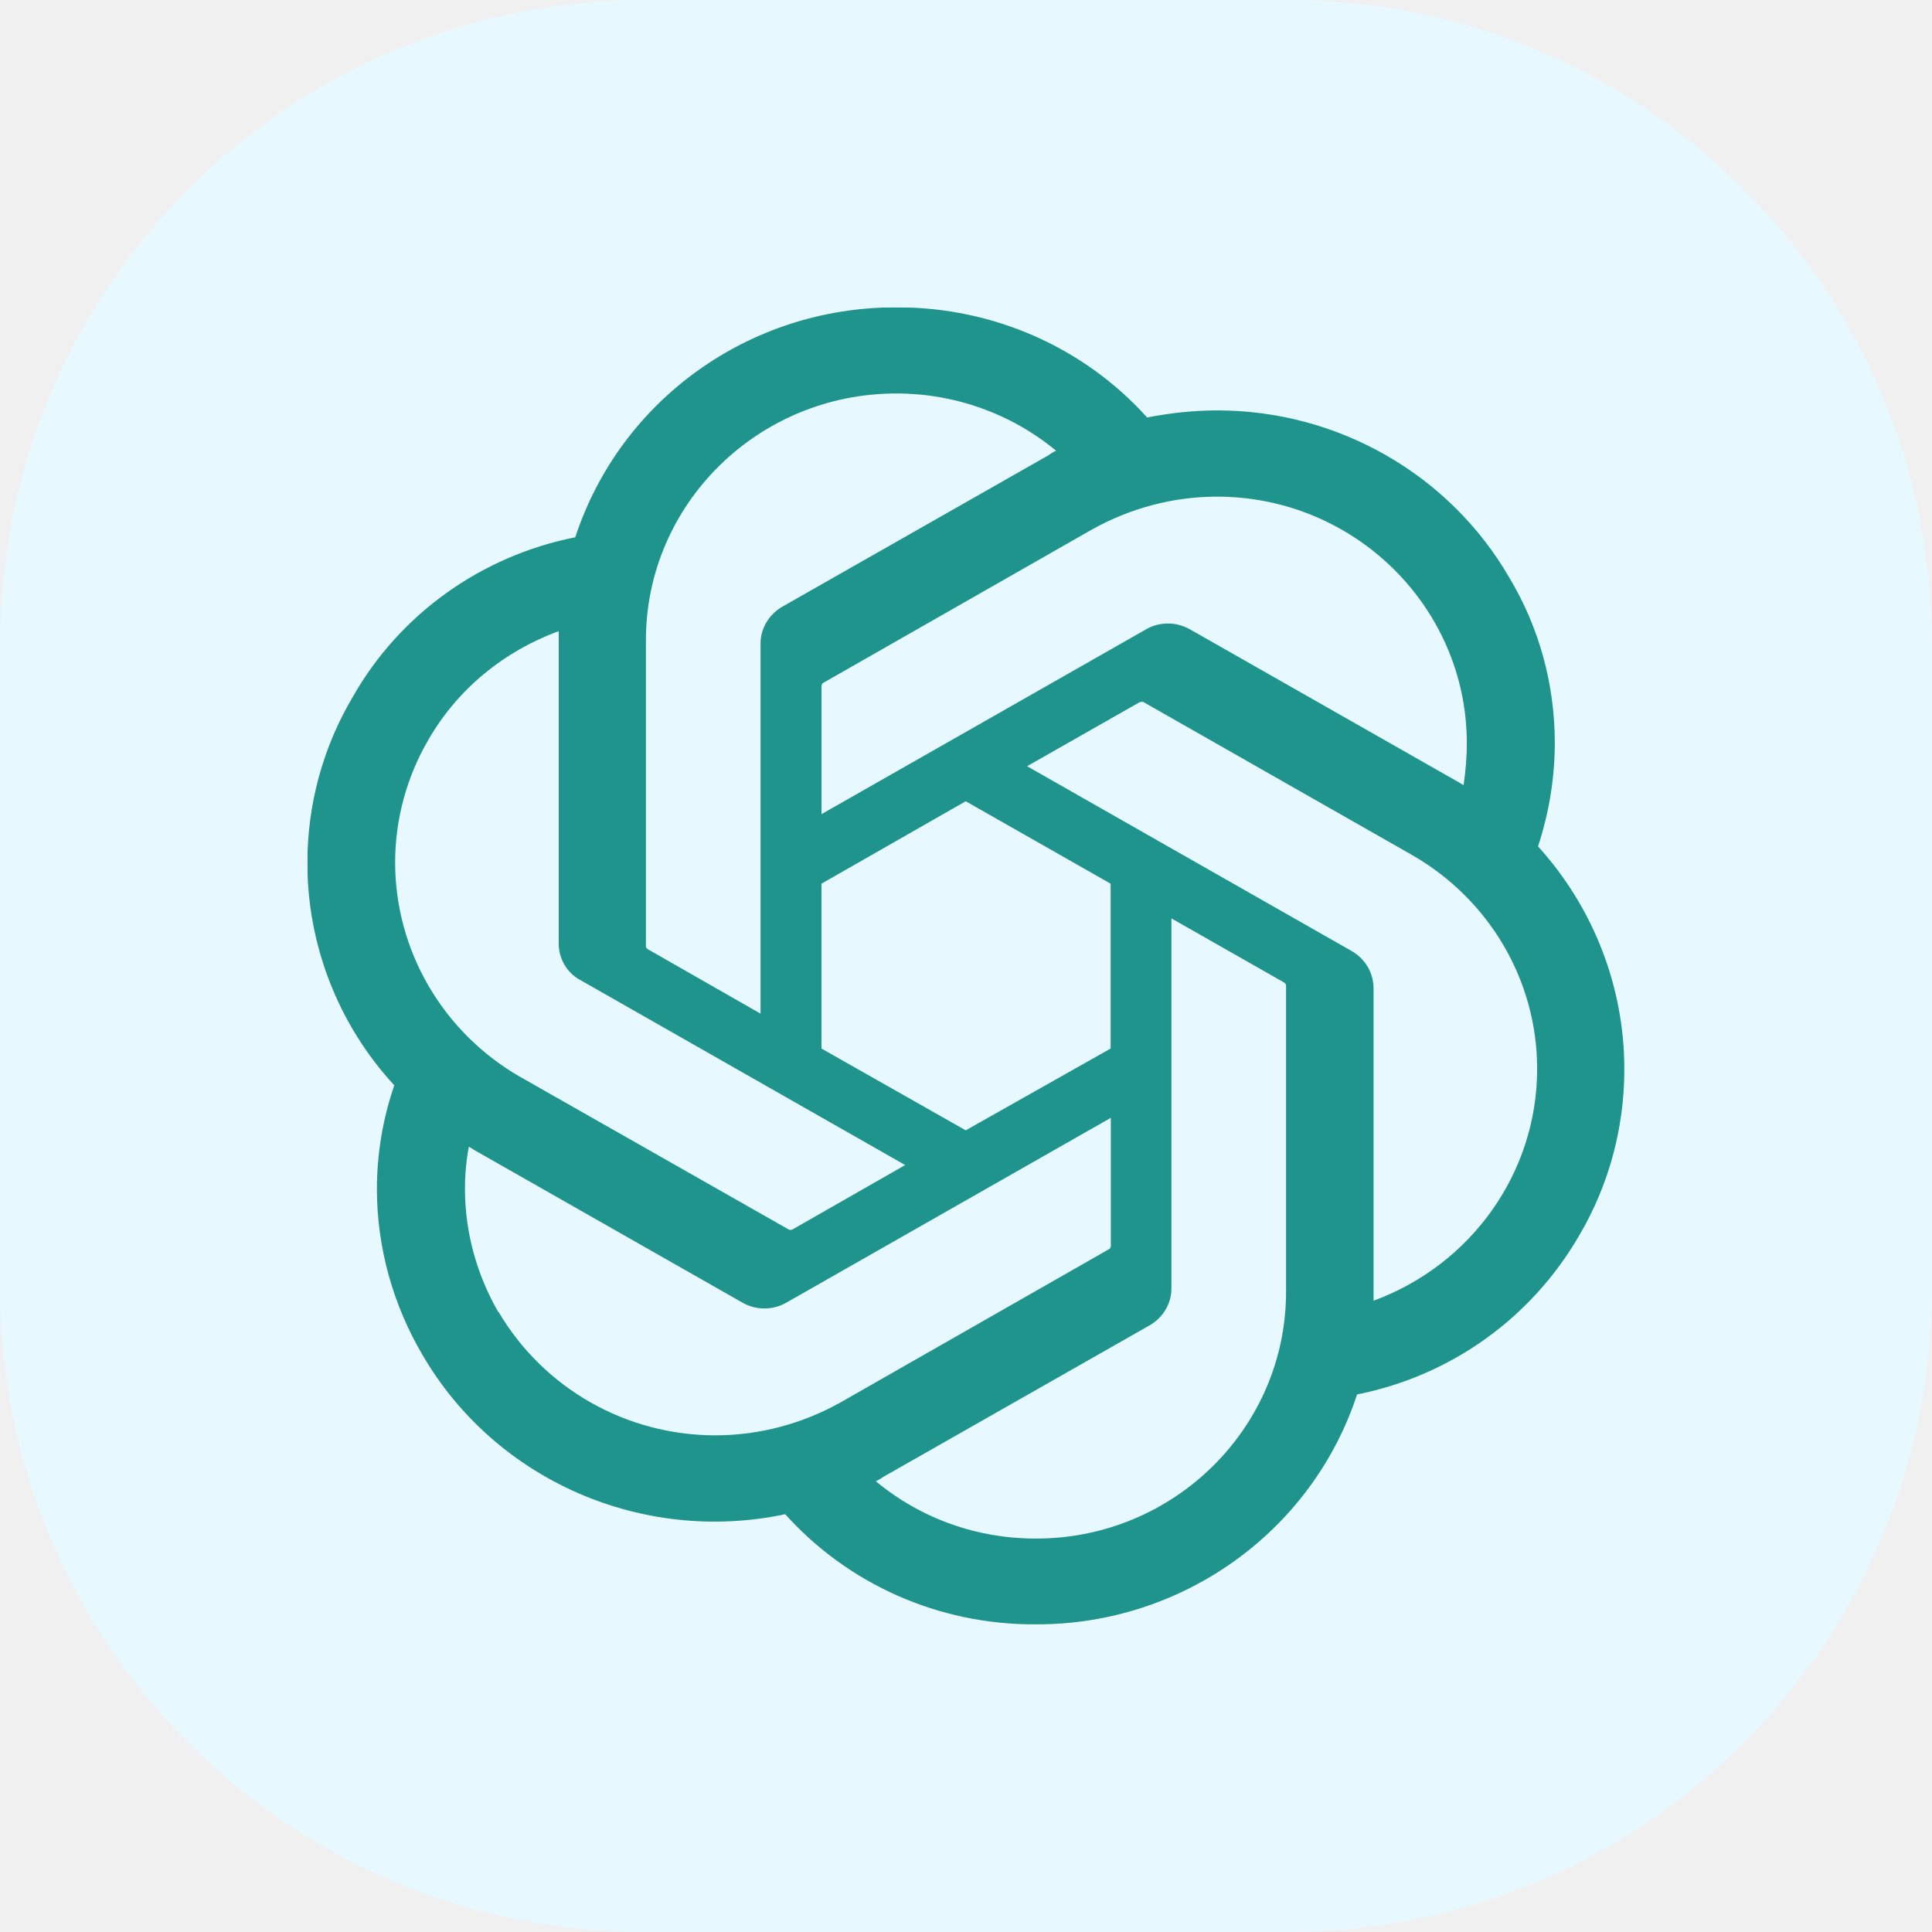
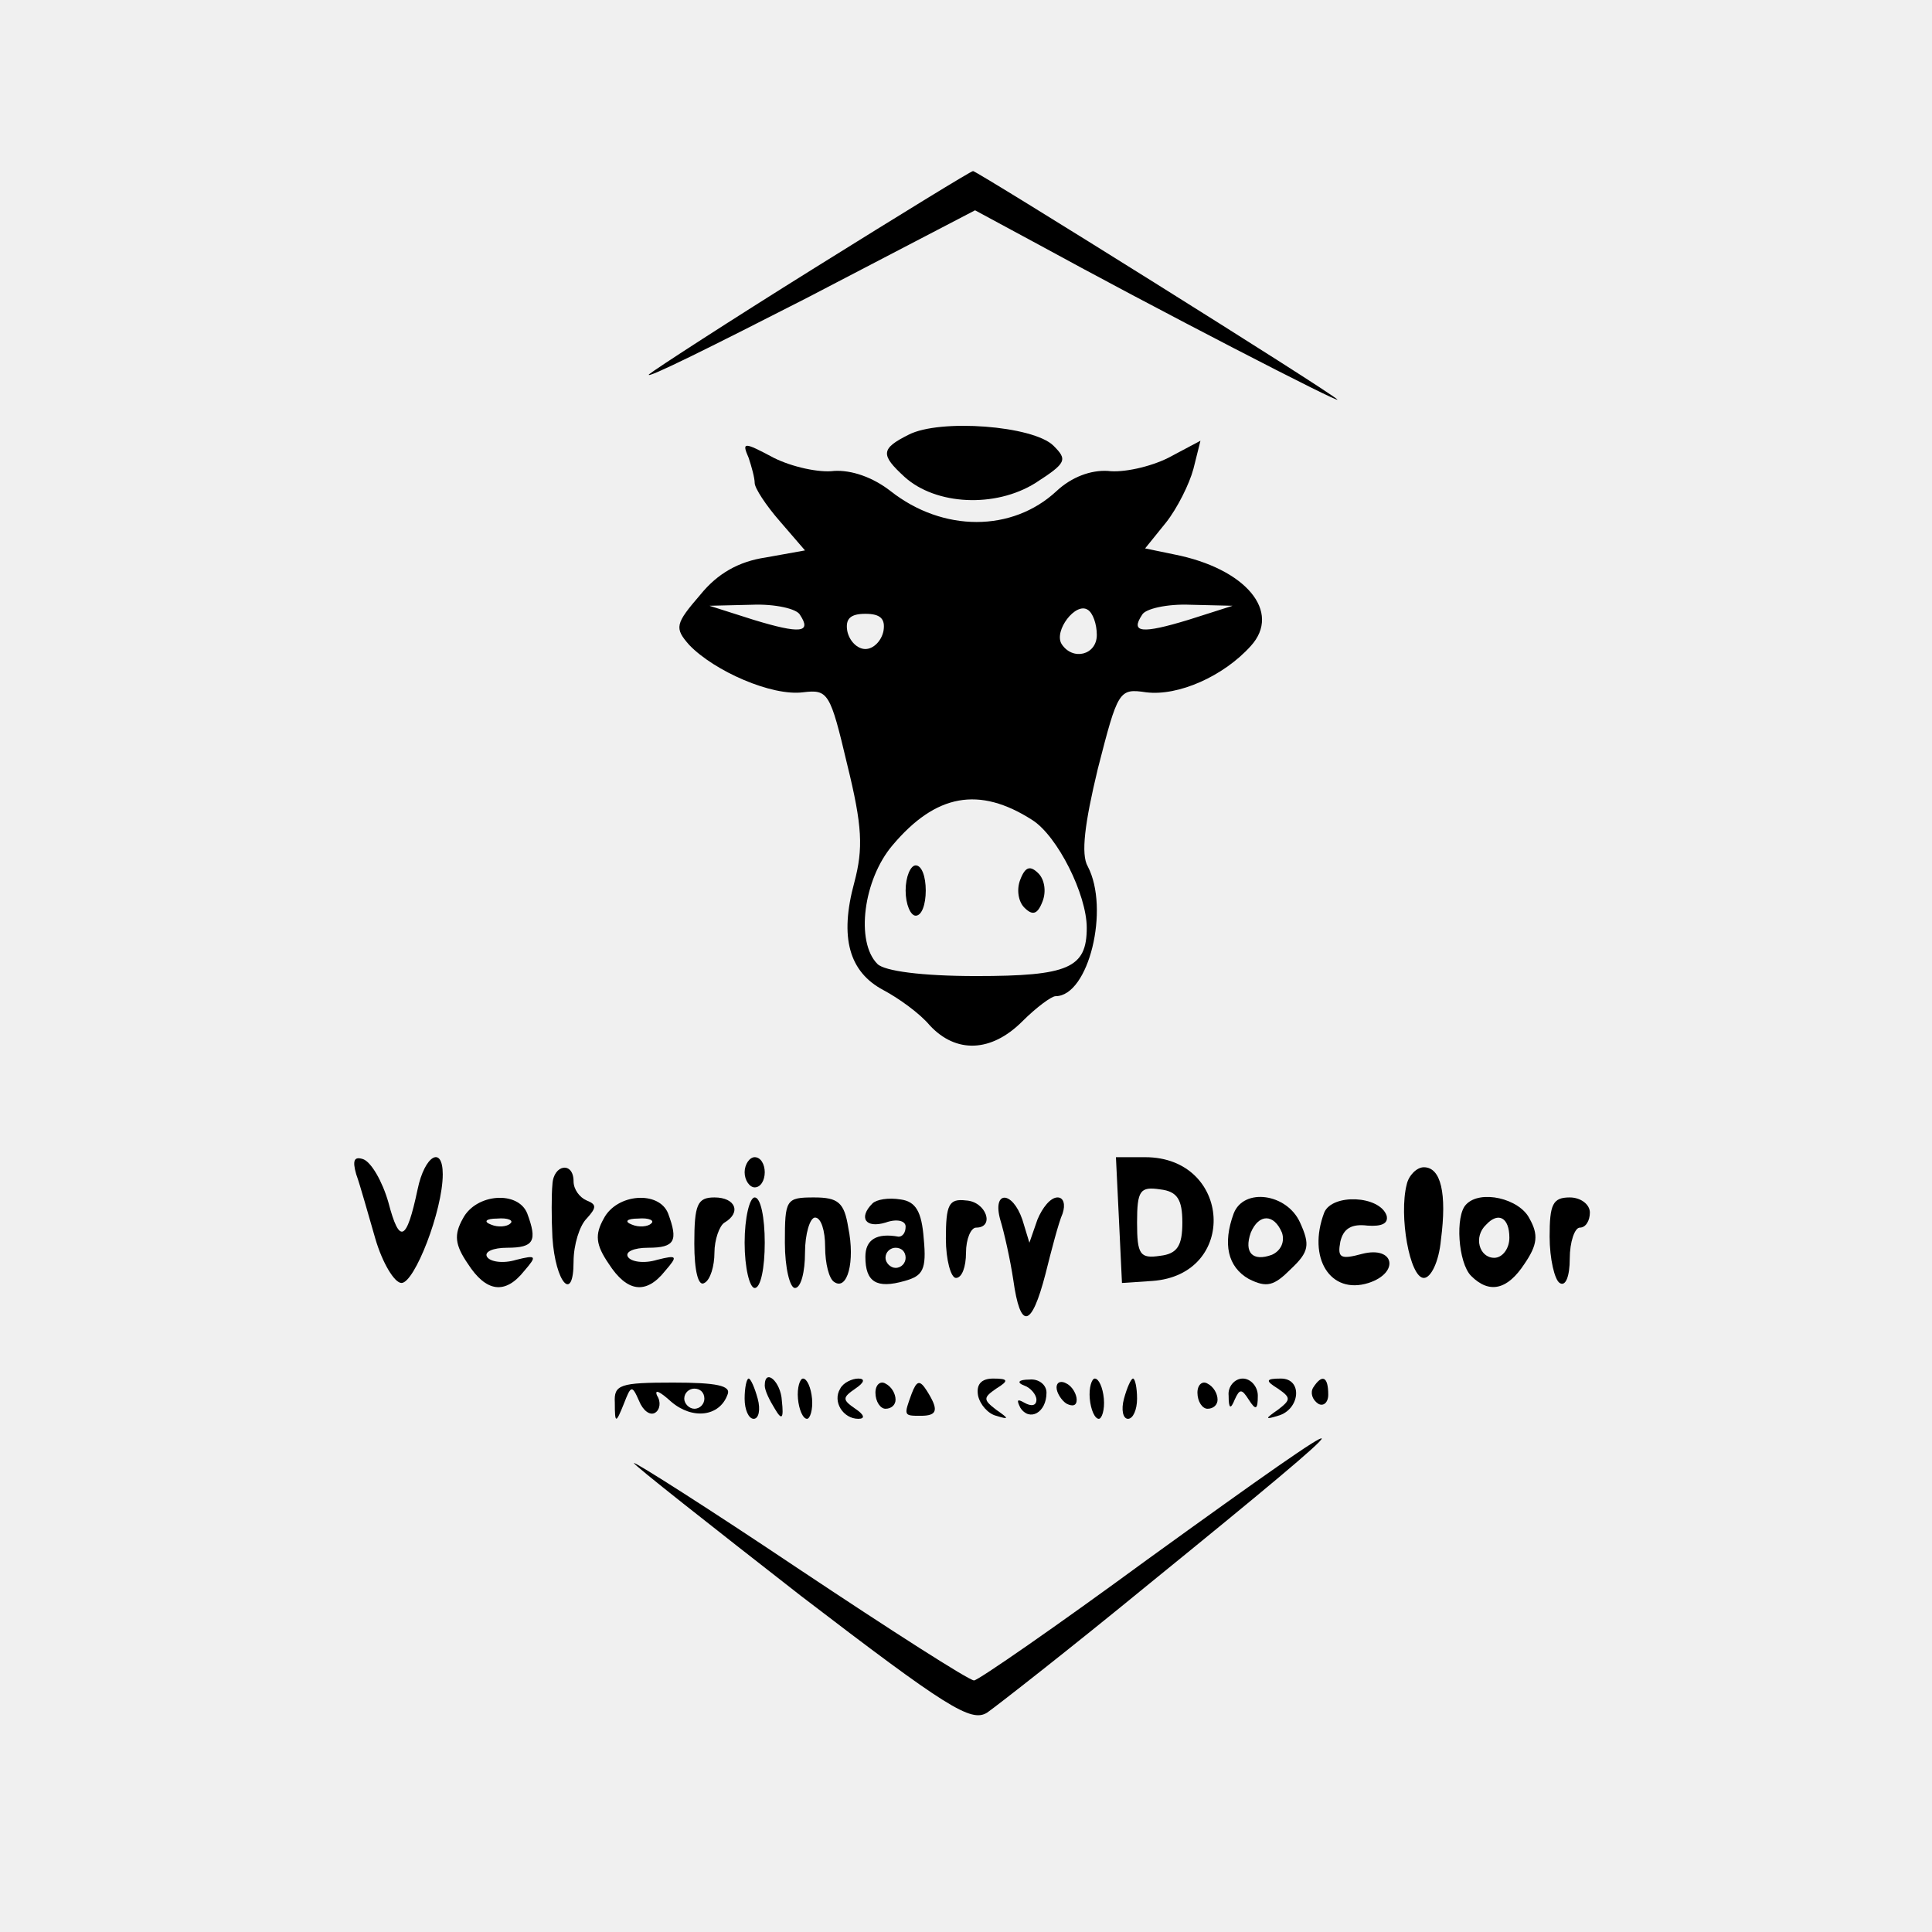
- <svg xmlns="http://www.w3.org/2000/svg" xmlns:xlink="http://www.w3.org/1999/xlink" width="30" height="30" viewBox="0 0 30 30" fill="none">
-   <defs>
-     <rect id="path_0" x="0" y="0" width="30" height="30" />
-     <rect id="path_1" x="0" y="0" width="20.455" height="20.455" />
-   </defs>
-   <g opacity="1" transform="translate(0 0)  rotate(0 15 15)">
-     <rect fill="#E7F8FF" opacity="1" transform="translate(0 0)  rotate(0 15 15)" x="0" y="0" width="30" height="30" rx="10" />
-     <mask id="bg-mask-0" fill="white">
-       <use xlink:href="#path_0" />
-     </mask>
-     <g mask="url(#bg-mask-0)">
-       <g opacity="1" transform="translate(4.772727 4.772727)  rotate(0 10.22727 10.22727)">
-         <mask id="bg-mask-1" fill="white">
-           <use xlink:href="#path_1" />
-         </mask>
-         <g mask="url(#bg-mask-1)">
-           <path id="分组 1" fill-rule="evenodd" style="fill:#1F948C" transform="translate(0 0)  rotate(0 10.22727 10.22727)" opacity="1" d="M19.11 8.37L19.11 8.37C19.28 7.85 19.37 7.31 19.37 6.76C19.37 5.86 19.13 4.97 18.66 4.19C17.73 2.59 16 1.6 14.13 1.6C13.76 1.6 13.4 1.64 13.04 1.71C12.06 0.62 10.65 0 9.17 0L9.14 0L9.13 0C6.86 0 4.86 1.44 4.16 3.57C2.7 3.86 1.44 4.76 0.71 6.04C0.24 6.83 0 7.72 0 8.63C0 9.9 0.48 11.14 1.35 12.08C1.17 12.6 1.08 13.15 1.08 13.69C1.08 14.6 1.33 15.49 1.79 16.27C2.92 18.21 5.2 19.21 7.42 18.74C8.4 19.83 9.8 20.45 11.28 20.45L11.31 20.45L11.33 20.45C13.59 20.45 15.6 19.01 16.3 16.88C17.76 16.59 19.01 15.69 19.75 14.41C20.21 13.63 20.45 12.74 20.45 11.83C20.45 10.55 19.97 9.32 19.11 8.37Z M8.947 18.158C8.907 18.188 8.867 18.208 8.827 18.228C9.527 18.808 10.397 19.118 11.307 19.118L11.317 19.118C13.457 19.118 15.197 17.398 15.197 15.288L15.197 10.528C15.197 10.508 15.177 10.488 15.157 10.478L13.417 9.488L13.417 15.238C13.417 15.468 13.287 15.688 13.077 15.808L8.947 18.158Z M8.277 17.005L12.447 14.625C12.466 14.615 12.476 14.595 12.476 14.575L12.476 14.575L12.476 12.585L7.437 15.455C7.227 15.575 6.967 15.575 6.757 15.455L2.627 13.105C2.587 13.085 2.537 13.045 2.507 13.035C2.467 13.245 2.447 13.465 2.447 13.685C2.447 14.355 2.627 15.015 2.967 15.605L2.967 15.595C3.667 16.785 4.947 17.515 6.337 17.515C7.017 17.515 7.687 17.335 8.277 17.005Z M3.903 5.168C3.903 5.128 3.903 5.068 3.903 5.028C3.053 5.338 2.333 5.928 1.883 6.708L1.883 6.708C1.543 7.288 1.363 7.948 1.363 8.618C1.363 9.988 2.103 11.258 3.303 11.948L7.473 14.318C7.493 14.328 7.513 14.328 7.533 14.318L9.283 13.318L4.243 10.448C4.033 10.338 3.903 10.118 3.903 9.878L3.903 9.878L3.903 5.168Z M17.156 8.505L12.976 6.125C12.956 6.125 12.936 6.125 12.916 6.135L11.176 7.125L16.216 9.995C16.426 10.115 16.556 10.335 16.556 10.575C16.556 10.575 16.556 10.575 16.556 10.575L16.556 15.425C18.076 14.865 19.096 13.435 19.096 11.825C19.096 10.455 18.356 9.195 17.156 8.505Z M8.014 5.829C7.994 5.839 7.984 5.859 7.984 5.879L7.984 5.879L7.984 7.869L13.024 4.999C13.124 4.939 13.244 4.909 13.364 4.909C13.484 4.909 13.594 4.939 13.704 4.999L17.834 7.349C17.874 7.369 17.914 7.399 17.954 7.419L17.954 7.419C17.984 7.209 18.004 6.989 18.004 6.769C18.004 4.659 16.264 2.939 14.124 2.939C13.444 2.939 12.774 3.119 12.184 3.449L8.014 5.829Z M9.147 1.337C6.997 1.337 5.257 3.057 5.257 5.167L5.257 9.927C5.257 9.947 5.277 9.957 5.287 9.967L7.037 10.967L7.037 5.227L7.037 5.217C7.037 4.987 7.167 4.767 7.377 4.647L11.507 2.297C11.547 2.267 11.597 2.237 11.627 2.227C10.927 1.647 10.047 1.337 9.147 1.337Z M7.983 11.509L10.223 12.779L12.473 11.509L12.473 8.949L10.223 7.669L7.983 8.949L7.983 11.509Z " />
-         </g>
-       </g>
-     </g>
+ <svg xmlns="http://www.w3.org/2000/svg" version="1.0" width="192pt" height="192pt" viewBox="0 0 192 192" preserveAspectRatio="xMidYMid meet">
+   <g transform="translate(0,192) scale(0.1,-0.1)" fill="#000000" stroke="none">
+     <path d="M810 1654 c-85 -53 -159 -101 -165 -106 -5 -6 65 29 157 76 l167 87 63 -34 c115 -63 303 -160 297 -154 -6 7 -358 227 -362 227 -2 0 -72 -43 -157 -96z" />
+     <path d="M903 1488 c-28 -14 -28 -20 -4 -42 31 -28 90 -31 130 -6 31 20 32 23 18 37 -20 20 -113 27 -144 11z" />
+     <path d="M744 1465 c3 -9 6 -20 6 -25 0 -5 11 -22 25 -38 l25 -29 -39 -7 c-27 -4 -48 -16 -65 -37 -25 -29 -26 -33 -11 -50 25 -26 82 -51 113 -47 25 3 27 0 44 -72 15 -61 16 -83 7 -117 -15 -55 -5 -89 29 -107 15 -8 36 -23 46 -35 26 -28 61 -27 92 4 14 14 29 25 33 25 33 0 54 87 32 129 -7 12 -3 43 10 97 20 78 21 80 48 76 32 -4 77 16 104 46 31 34 -5 77 -76 91 l-29 6 21 26 c11 14 23 38 27 53 l7 28 -32 -17 c-18 -9 -45 -15 -60 -13 -17 1 -36 -6 -51 -20 -44 -41 -113 -41 -165 0 -18 14 -39 21 -56 20 -15 -2 -42 4 -60 13 -30 16 -32 16 -25 0z m51 -156 c12 -18 0 -19 -46 -5 l-44 14 42 1 c23 1 45 -4 48 -10z m295 -20 c0 -20 -24 -26 -35 -9 -8 13 14 42 26 34 5 -3 9 -14 9 -25z m91 15 c-46 -14 -58 -13 -46 5 3 6 25 11 48 10 l42 -1 -44 -14z m-303 -11 c-2 -10 -10 -18 -18 -18 -8 0 -16 8 -18 18 -2 12 3 17 18 17 15 0 20 -5 18 -17z m148 -188 c25 -16 54 -74 54 -107 0 -40 -18 -48 -110 -48 -54 0 -91 5 -98 12 -22 22 -14 84 15 118 43 51 86 59 139 25z" />
+     <path d="M900 1035 c0 -14 5 -25 10 -25 6 0 10 11 10 25 0 14 -4 25 -10 25 -5 0 -10 -11 -10 -25z" />
+     <path d="M1014 1046 c-4 -10 -2 -22 4 -28 8 -8 13 -7 18 6 4 10 2 22 -4 28 -8 8 -13 7 -18 -6z" />
+     <path d="M354 753 c4 -11 12 -40 19 -64 7 -24 19 -44 26 -44 13 0 41 72 41 108 0 29 -18 19 -25 -15 -11 -52 -18 -55 -29 -13 -6 21 -17 40 -25 43 -9 3 -11 -1 -7 -15z" />
+     <path d="M740 755 c0 -8 5 -15 10 -15 6 0 10 7 10 15 0 8 -4 15 -10 15 -5 0 -10 -7 -10 -15z" />
+     <path d="M1112 708 l3 -63 30 2 c86 6 79 123 -7 123 l-29 0 3 -62z m63 -3 c0 -23 -5 -31 -22 -33 -20 -3 -23 1 -23 33 0 32 3 36 23 33 17 -2 22 -10 22 -33z" />
+     <path d="M549 743 c-1 -10 -1 -34 0 -53 3 -45 21 -65 21 -24 0 17 6 36 13 43 10 11 10 14 0 18 -7 3 -13 11 -13 19 0 20 -20 17 -21 -3z" />
+     <path d="M1398 743 c-8 -31 3 -93 17 -93 7 0 15 16 17 38 6 46 0 72 -17 72 -7 0 -15 -8 -17 -17z" />
+     <path d="M460 709 c-9 -16 -8 -26 5 -45 18 -28 37 -31 56 -7 13 15 12 16 -8 11 -13 -4 -26 -2 -29 3 -3 5 6 9 20 9 27 0 30 7 20 34 -9 23 -51 20 -64 -5z m47 -5 c-3 -3 -12 -4 -19 -1 -8 3 -5 6 6 6 11 1 17 -2 13 -5z" />
+     <path d="M600 709 c-9 -16 -8 -26 5 -45 18 -28 37 -31 56 -7 13 15 12 16 -8 11 -13 -4 -26 -2 -29 3 -3 5 6 9 20 9 27 0 30 7 20 34 -9 23 -51 20 -64 -5z m47 -5 c-3 -3 -12 -4 -19 -1 -8 3 -5 6 6 6 11 1 17 -2 13 -5z" />
+     <path d="M690 684 c0 -27 4 -43 10 -39 6 3 10 17 10 30 0 13 5 27 10 30 17 10 11 25 -10 25 -17 0 -20 -7 -20 -46z" />
+     <path d="M740 685 c0 -25 5 -45 10 -45 6 0 10 20 10 45 0 25 -4 45 -10 45 -5 0 -10 -20 -10 -45z" />
+     <path d="M780 685 c0 -25 5 -45 10 -45 6 0 10 16 10 35 0 19 5 35 10 35 6 0 10 -13 10 -29 0 -17 4 -32 9 -35 13 -9 21 20 14 54 -4 25 -10 30 -34 30 -28 0 -29 -2 -29 -45z" />
+     <path d="M867 724 c-14 -14 -7 -25 13 -19 11 4 20 2 20 -4 0 -6 -3 -10 -7 -10 -22 4 -33 -3 -33 -20 0 -25 11 -32 39 -24 18 5 22 11 19 42 -2 27 -8 37 -23 39 -12 2 -24 0 -28 -4z m33 -54 c0 -5 -4 -10 -10 -10 -5 0 -10 5 -10 10 0 6 5 10 10 10 6 0 10 -4 10 -10z" />
+     <path d="M940 689 c0 -21 5 -39 10 -39 6 0 10 11 10 25 0 14 5 25 10 25 19 0 10 26 -10 27 -17 2 -20 -4 -20 -38z" />
+     <path d="M994 708 c4 -13 10 -40 13 -60 7 -50 18 -48 32 6 6 24 13 51 17 60 3 9 1 16 -5 16 -7 0 -15 -10 -20 -22 l-8 -23 -7 23 c-10 29 -30 29 -22 0z" />
+     <path d="M1226 714 c-11 -30 -6 -53 15 -65 18 -9 25 -7 42 10 18 17 19 24 9 46 -13 29 -56 35 -66 9z m48 -19 c3 -9 -1 -18 -10 -22 -19 -7 -28 2 -21 22 8 19 23 19 31 0z" />
+     <path d="M1316 715 c-17 -45 6 -82 44 -70 31 10 26 37 -6 29 -22 -6 -25 -4 -22 12 3 13 11 18 27 16 14 -1 21 2 19 10 -7 20 -54 22 -62 3z" />
+     <path d="M1457 723 c-11 -11 -8 -58 5 -71 18 -18 36 -14 53 12 13 19 14 29 5 45 -10 20 -49 29 -63 14z m43 -33 c0 -11 -7 -20 -15 -20 -15 0 -21 21 -8 33 12 13 23 7 23 -13z" />
+     <path d="M1540 691 c0 -22 5 -43 10 -46 6 -4 10 7 10 24 0 17 5 31 10 31 6 0 10 7 10 15 0 8 -9 15 -20 15 -17 0 -20 -7 -20 -39z" />
+     <path d="M611 526 c0 -21 1 -21 9 -1 7 18 8 19 15 3 4 -10 11 -15 16 -12 5 3 6 11 2 17 -3 7 3 4 14 -6 21 -18 48 -15 56 7 4 9 -11 12 -54 12 -53 0 -59 -2 -58 -20z m89 4 c0 -5 -4 -10 -10 -10 -5 0 -10 5 -10 10 0 6 5 10 10 10 6 0 10 -4 10 -10z" />
+     <path d="M740 530 c0 -11 4 -20 9 -20 5 0 7 9 4 20 -3 11 -7 20 -9 20 -2 0 -4 -9 -4 -20z" />
+     <path d="M760 543 c0 -5 5 -15 10 -23 7 -12 9 -10 7 8 -1 19 -17 33 -17 15z" />
+     <path d="M793 530 c1 -11 5 -20 9 -20 3 0 6 9 5 20 -1 11 -5 20 -9 20 -3 0 -6 -9 -5 -20z" />
+     <path d="M835 540 c-8 -13 3 -30 18 -30 7 0 6 4 -3 10 -13 9 -13 11 0 20 9 6 10 10 3 10 -6 0 -15 -4 -18 -10z" />
+     <path d="M870 536 c0 -9 5 -16 10 -16 6 0 10 4 10 9 0 6 -4 13 -10 16 -5 3 -10 -1 -10 -9z" />
+     <path d="M906 535 c-8 -22 -8 -22 9 -22 17 0 18 6 6 25 -7 11 -10 10 -15 -3z" />
+     <path d="M972 533 c2 -9 10 -18 18 -20 13 -4 13 -3 0 6 -13 10 -13 12 0 21 13 8 12 10 -3 10 -12 0 -17 -6 -15 -17z" />
+     <path d="M1018 543 c6 -2 12 -9 12 -14 0 -6 -5 -7 -12 -3 -7 4 -8 3 -4 -5 9 -14 26 -5 26 15 0 8 -8 14 -17 13 -11 0 -13 -3 -5 -6z" />
+     <path d="M1050 541 c0 -5 5 -13 10 -16 6 -3 10 -2 10 4 0 5 -4 13 -10 16 -5 3 -10 2 -10 -4z" />
+     <path d="M1083 530 c1 -11 5 -20 9 -20 3 0 6 9 5 20 -1 11 -5 20 -9 20 -3 0 -6 -9 -5 -20z" />
+     <path d="M1117 530 c-3 -11 -1 -20 4 -20 5 0 9 9 9 20 0 11 -2 20 -4 20 -2 0 -6 -9 -9 -20z" />
+     <path d="M1190 536 c0 -9 5 -16 10 -16 6 0 10 4 10 9 0 6 -4 13 -10 16 -5 3 -10 -1 -10 -9z" />
+     <path d="M1221 533 c0 -13 2 -14 6 -4 5 11 7 11 14 0 7 -11 9 -10 9 4 0 9 -7 17 -15 17 -8 0 -15 -8 -14 -17z" />
+     <path d="M1270 540 c13 -9 13 -11 0 -21 -13 -9 -13 -10 0 -6 22 6 25 37 3 37 -15 0 -16 -2 -3 -10z" />
+     <path d="M1305 541 c-3 -5 -1 -12 5 -16 5 -3 10 1 10 9 0 18 -6 21 -15 7z" />
+     <path d="M1140 370 c-90 -66 -168 -120 -172 -120 -5 0 -83 50 -173 110 -91 61 -165 108 -165 106 0 -2 75 -61 166 -132 145 -111 169 -126 185 -116 10 7 83 64 161 128 229 186 229 191 -2 24z" />
  </g>
</svg>
